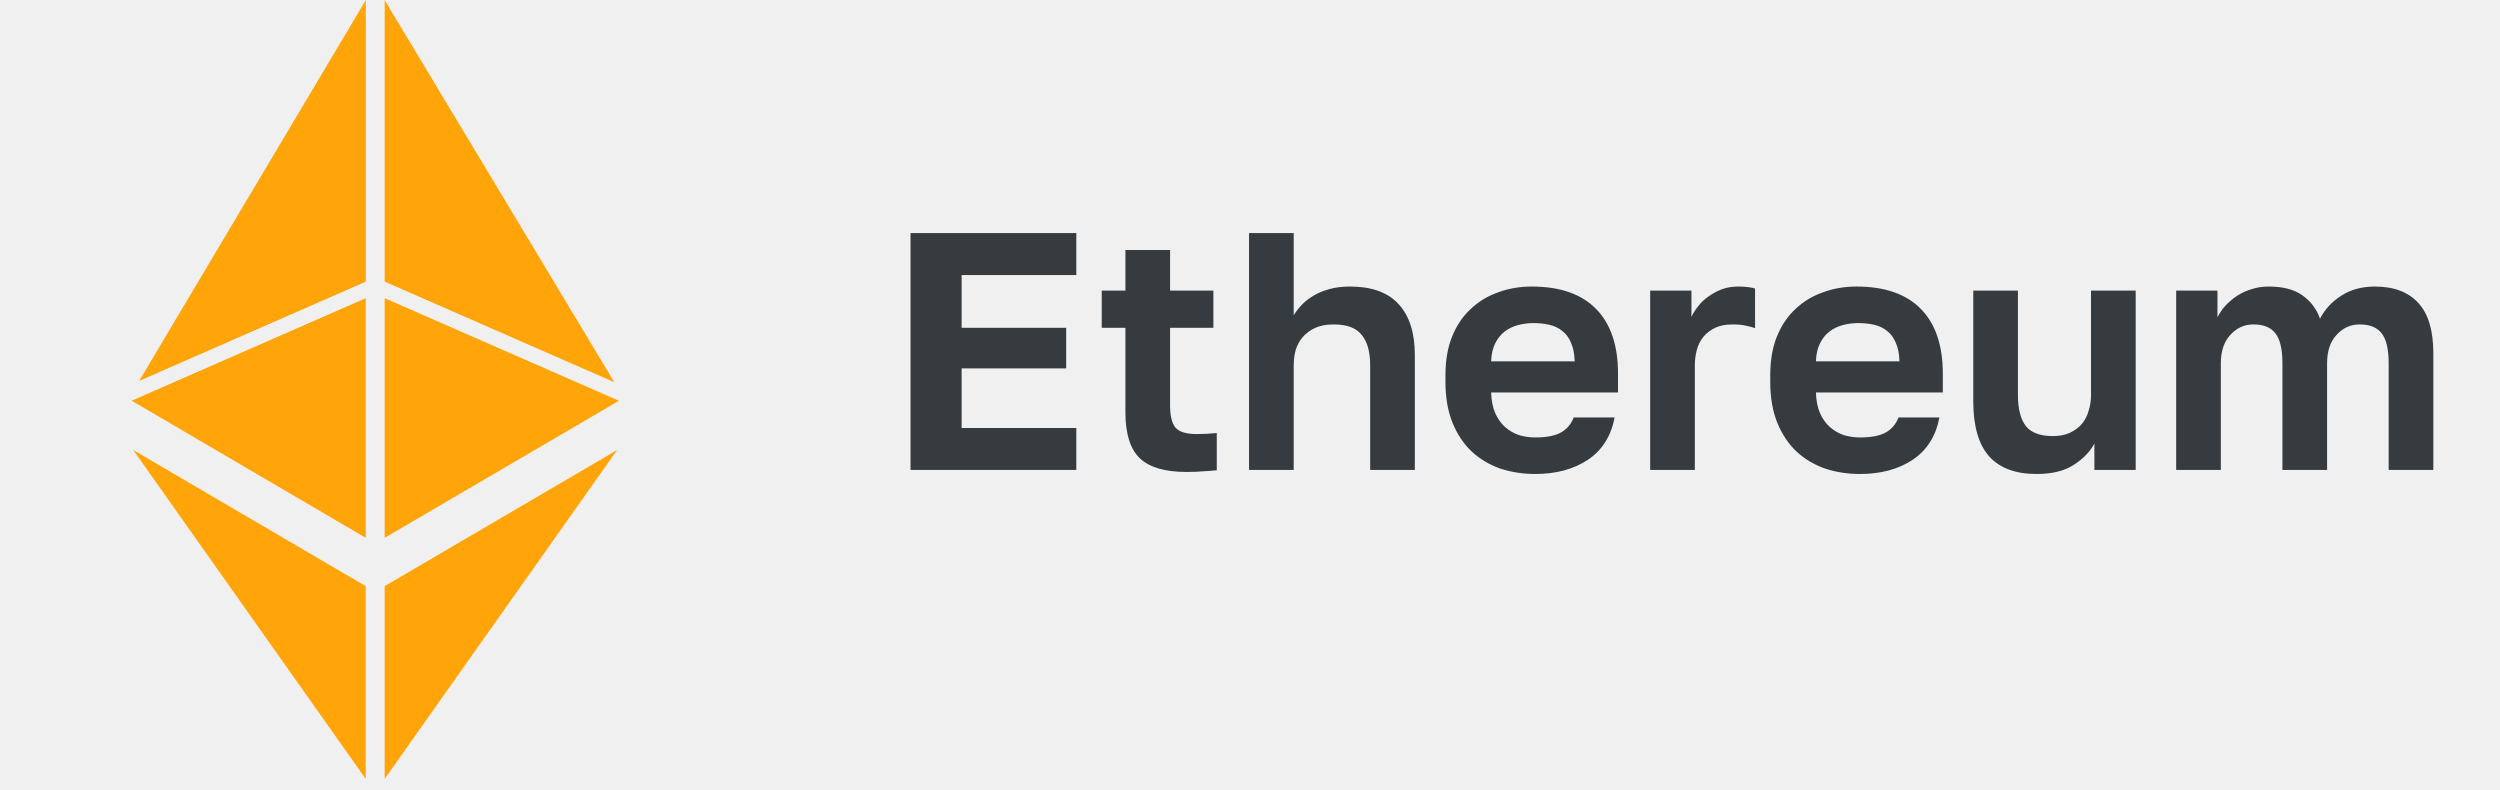
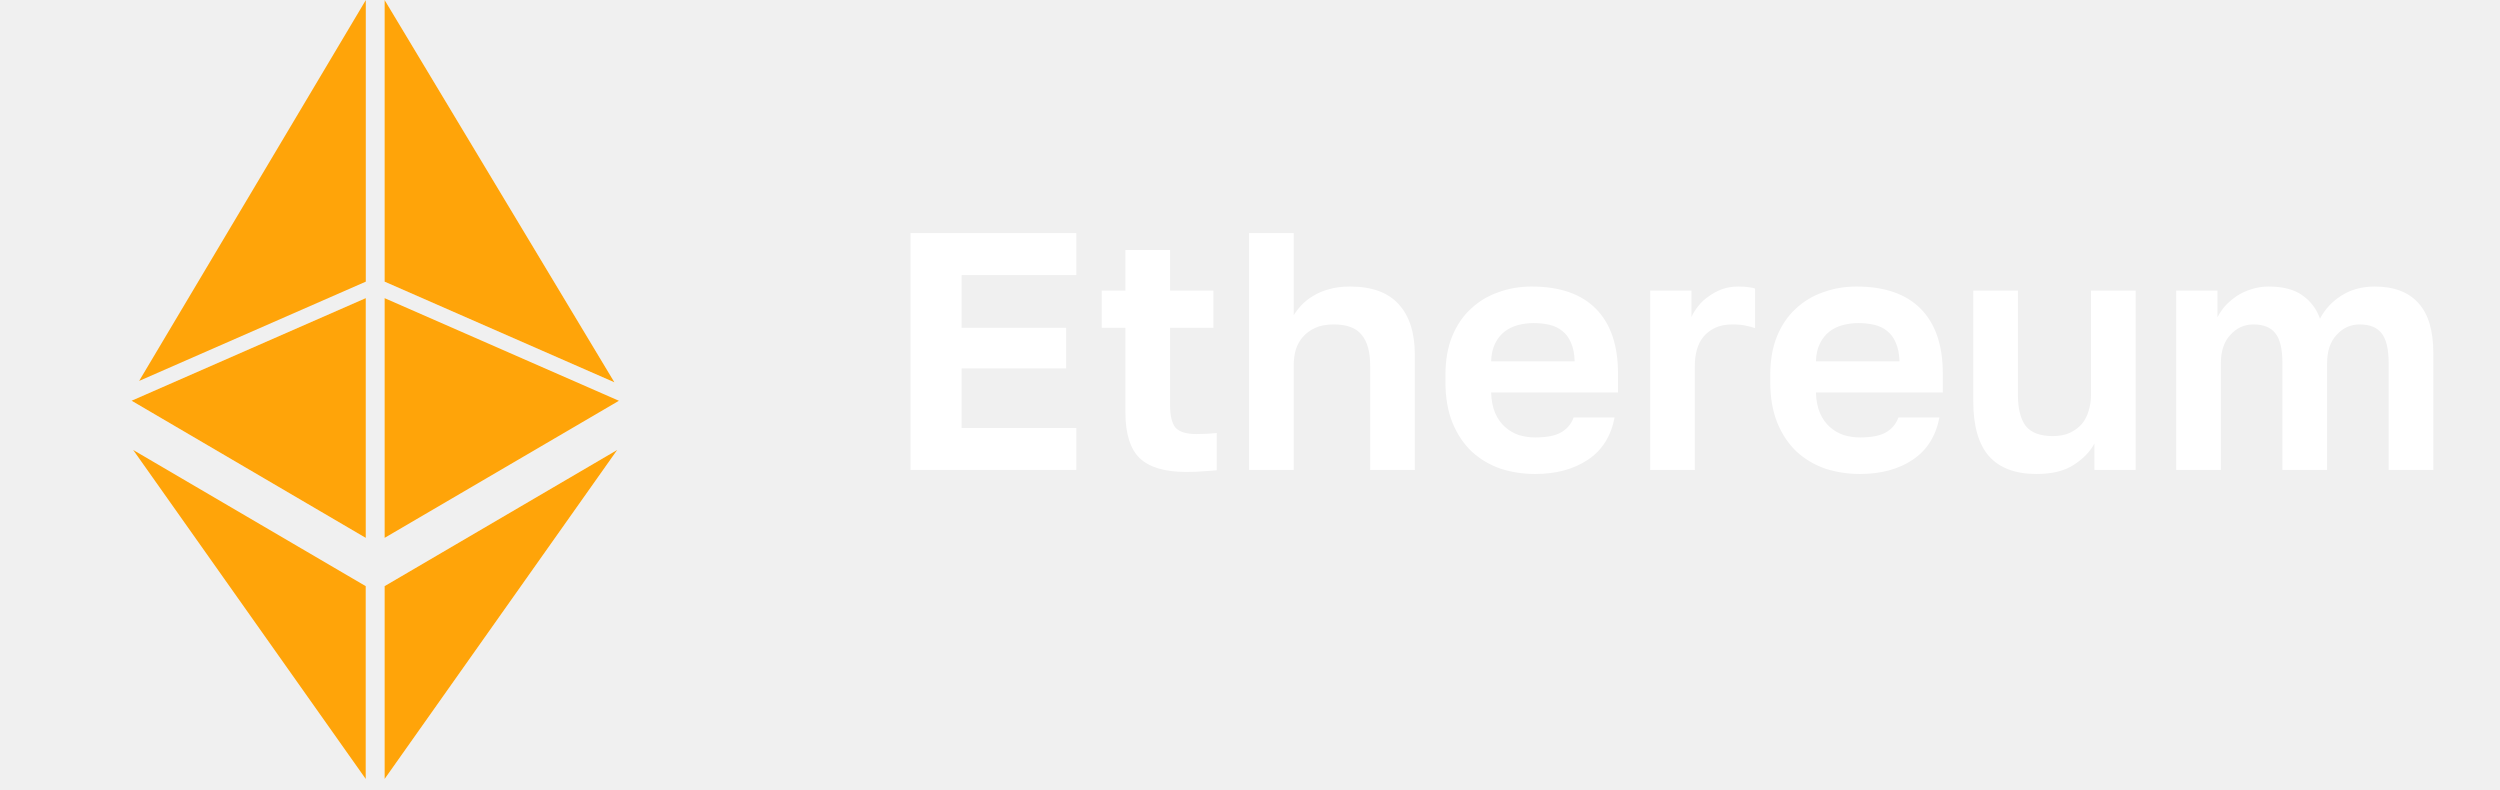
<svg xmlns="http://www.w3.org/2000/svg" width="133" height="42" viewBox="0 0 133 42" fill="none">
-   <path d="M48.44 12.4H57.26V14.632H51.158V17.44H56.72V19.6H51.158V22.768H57.26V25H48.44V12.4ZM63.112 25.108C61.984 25.108 61.162 24.868 60.646 24.388C60.13 23.896 59.872 23.08 59.872 21.94V17.44H58.612V15.46H59.872V13.3H62.248V15.46H64.552V17.44H62.248V21.58C62.248 22.12 62.344 22.51 62.536 22.75C62.74 22.978 63.112 23.092 63.652 23.092C64.012 23.092 64.372 23.074 64.732 23.038V25.018C64.504 25.042 64.264 25.06 64.012 25.072C63.772 25.096 63.472 25.108 63.112 25.108ZM66.449 12.4H68.825V16.774C68.933 16.594 69.071 16.414 69.239 16.234C69.407 16.054 69.611 15.892 69.851 15.748C70.103 15.592 70.385 15.472 70.697 15.388C71.021 15.292 71.393 15.244 71.813 15.244C72.977 15.244 73.841 15.556 74.405 16.18C74.981 16.804 75.269 17.704 75.269 18.88V25H72.893V19.438C72.893 18.718 72.743 18.178 72.443 17.818C72.155 17.446 71.657 17.26 70.949 17.26C70.565 17.26 70.241 17.32 69.977 17.44C69.713 17.56 69.491 17.722 69.311 17.926C69.143 18.118 69.017 18.346 68.933 18.61C68.861 18.874 68.825 19.15 68.825 19.438V25H66.449V12.4ZM81.668 25.216C81.02 25.216 80.402 25.12 79.814 24.928C79.238 24.724 78.734 24.424 78.302 24.028C77.87 23.62 77.528 23.11 77.276 22.498C77.024 21.874 76.898 21.148 76.898 20.32V19.96C76.898 19.168 77.018 18.478 77.258 17.89C77.498 17.302 77.828 16.816 78.248 16.432C78.668 16.036 79.154 15.742 79.706 15.55C80.258 15.346 80.852 15.244 81.488 15.244C82.988 15.244 84.128 15.64 84.908 16.432C85.688 17.224 86.078 18.37 86.078 19.87V20.878H79.328C79.34 21.298 79.412 21.664 79.544 21.976C79.676 22.276 79.85 22.522 80.066 22.714C80.282 22.906 80.528 23.05 80.804 23.146C81.092 23.23 81.38 23.272 81.668 23.272C82.28 23.272 82.742 23.182 83.054 23.002C83.366 22.822 83.588 22.558 83.72 22.21H85.898C85.706 23.206 85.232 23.956 84.476 24.46C83.72 24.964 82.784 25.216 81.668 25.216ZM81.578 17.188C81.302 17.188 81.026 17.224 80.75 17.296C80.486 17.368 80.252 17.482 80.048 17.638C79.844 17.794 79.676 18.004 79.544 18.268C79.412 18.532 79.34 18.85 79.328 19.222H83.774C83.762 18.826 83.696 18.496 83.576 18.232C83.468 17.968 83.312 17.758 83.108 17.602C82.916 17.446 82.688 17.338 82.424 17.278C82.16 17.218 81.878 17.188 81.578 17.188ZM87.789 15.46H89.985V16.864C90.069 16.672 90.189 16.48 90.345 16.288C90.501 16.084 90.687 15.91 90.903 15.766C91.119 15.61 91.353 15.484 91.605 15.388C91.869 15.292 92.157 15.244 92.469 15.244C92.697 15.244 92.889 15.256 93.045 15.28C93.213 15.304 93.321 15.328 93.369 15.352V17.458C93.249 17.41 93.093 17.368 92.901 17.332C92.721 17.284 92.475 17.26 92.163 17.26C91.803 17.26 91.497 17.32 91.245 17.44C90.993 17.56 90.783 17.722 90.615 17.926C90.459 18.118 90.345 18.346 90.273 18.61C90.201 18.874 90.165 19.15 90.165 19.438V25H87.789V15.46ZM98.947 25.216C98.299 25.216 97.681 25.12 97.093 24.928C96.517 24.724 96.013 24.424 95.581 24.028C95.149 23.62 94.807 23.11 94.555 22.498C94.303 21.874 94.177 21.148 94.177 20.32V19.96C94.177 19.168 94.297 18.478 94.537 17.89C94.777 17.302 95.107 16.816 95.527 16.432C95.947 16.036 96.433 15.742 96.985 15.55C97.537 15.346 98.131 15.244 98.767 15.244C100.267 15.244 101.407 15.64 102.187 16.432C102.967 17.224 103.357 18.37 103.357 19.87V20.878H96.607C96.619 21.298 96.691 21.664 96.823 21.976C96.955 22.276 97.129 22.522 97.345 22.714C97.561 22.906 97.807 23.05 98.083 23.146C98.371 23.23 98.659 23.272 98.947 23.272C99.559 23.272 100.021 23.182 100.333 23.002C100.645 22.822 100.867 22.558 100.999 22.21H103.177C102.985 23.206 102.511 23.956 101.755 24.46C100.999 24.964 100.063 25.216 98.947 25.216ZM98.857 17.188C98.581 17.188 98.305 17.224 98.029 17.296C97.765 17.368 97.531 17.482 97.327 17.638C97.123 17.794 96.955 18.004 96.823 18.268C96.691 18.532 96.619 18.85 96.607 19.222H101.053C101.041 18.826 100.975 18.496 100.855 18.232C100.747 17.968 100.591 17.758 100.387 17.602C100.195 17.446 99.967 17.338 99.703 17.278C99.439 17.218 99.157 17.188 98.857 17.188ZM108.344 25.216C107.228 25.216 106.388 24.904 105.824 24.28C105.26 23.644 104.978 22.666 104.978 21.346V15.46H107.354V21.022C107.354 21.742 107.492 22.288 107.768 22.66C108.056 23.02 108.536 23.2 109.208 23.2C109.568 23.2 109.874 23.14 110.126 23.02C110.378 22.9 110.588 22.744 110.756 22.552C110.924 22.348 111.044 22.114 111.116 21.85C111.2 21.586 111.242 21.31 111.242 21.022V15.46H113.618V25H111.422V23.596C111.194 24.028 110.828 24.406 110.324 24.73C109.832 25.054 109.172 25.216 108.344 25.216ZM115.773 15.46H117.969V16.882C118.077 16.666 118.215 16.462 118.383 16.27C118.563 16.078 118.767 15.904 118.995 15.748C119.235 15.592 119.493 15.472 119.769 15.388C120.057 15.292 120.363 15.244 120.687 15.244C121.455 15.244 122.055 15.4 122.487 15.712C122.931 16.024 123.243 16.438 123.423 16.954C123.687 16.45 124.065 16.042 124.557 15.73C125.061 15.406 125.655 15.244 126.339 15.244C127.359 15.244 128.133 15.538 128.661 16.126C129.189 16.702 129.453 17.59 129.453 18.79V25H127.077V19.33C127.077 18.574 126.951 18.04 126.699 17.728C126.459 17.416 126.069 17.26 125.529 17.26C125.049 17.26 124.641 17.446 124.305 17.818C123.969 18.178 123.801 18.682 123.801 19.33V25H121.425V19.33C121.425 18.574 121.299 18.04 121.047 17.728C120.807 17.416 120.417 17.26 119.877 17.26C119.397 17.26 118.989 17.446 118.653 17.818C118.317 18.178 118.149 18.682 118.149 19.33V25H115.773V15.46Z" fill="#363B40" />
+   <path d="M48.44 12.4H57.26V14.632H51.158V17.44H56.72V19.6H51.158V22.768H57.26V25H48.44V12.4ZM63.112 25.108C61.984 25.108 61.162 24.868 60.646 24.388C60.13 23.896 59.872 23.08 59.872 21.94V17.44H58.612V15.46H59.872V13.3H62.248V15.46H64.552V17.44H62.248V21.58C62.248 22.12 62.344 22.51 62.536 22.75C62.74 22.978 63.112 23.092 63.652 23.092C64.012 23.092 64.372 23.074 64.732 23.038V25.018C64.504 25.042 64.264 25.06 64.012 25.072C63.772 25.096 63.472 25.108 63.112 25.108ZM66.449 12.4H68.825V16.774C68.933 16.594 69.071 16.414 69.239 16.234C69.407 16.054 69.611 15.892 69.851 15.748C70.103 15.592 70.385 15.472 70.697 15.388C71.021 15.292 71.393 15.244 71.813 15.244C72.977 15.244 73.841 15.556 74.405 16.18C74.981 16.804 75.269 17.704 75.269 18.88V25H72.893V19.438C72.893 18.718 72.743 18.178 72.443 17.818C72.155 17.446 71.657 17.26 70.949 17.26C70.565 17.26 70.241 17.32 69.977 17.44C69.713 17.56 69.491 17.722 69.311 17.926C69.143 18.118 69.017 18.346 68.933 18.61C68.861 18.874 68.825 19.15 68.825 19.438V25H66.449V12.4ZM81.668 25.216C81.019 25.216 80.401 25.12 79.814 24.928C79.237 24.724 78.734 24.424 78.302 24.028C77.87 23.62 77.528 23.11 77.275 22.498C77.023 21.874 76.897 21.148 76.897 20.32V19.96C76.897 19.168 77.017 18.478 77.257 17.89C77.498 17.302 77.828 16.816 78.248 16.432C78.668 16.036 79.153 15.742 79.706 15.55C80.257 15.346 80.852 15.244 81.487 15.244C82.987 15.244 84.127 15.64 84.907 16.432C85.688 17.224 86.078 18.37 86.078 19.87V20.878H79.328C79.34 21.298 79.412 21.664 79.543 21.976C79.675 22.276 79.85 22.522 80.066 22.714C80.281 22.906 80.528 23.05 80.803 23.146C81.091 23.23 81.379 23.272 81.668 23.272C82.279 23.272 82.742 23.182 83.053 23.002C83.365 22.822 83.588 22.558 83.719 22.21H85.897C85.706 23.206 85.231 23.956 84.475 24.46C83.719 24.964 82.784 25.216 81.668 25.216ZM81.578 17.188C81.302 17.188 81.025 17.224 80.749 17.296C80.486 17.368 80.251 17.482 80.047 17.638C79.844 17.794 79.675 18.004 79.543 18.268C79.412 18.532 79.34 18.85 79.328 19.222H83.773C83.761 18.826 83.695 18.496 83.576 18.232C83.468 17.968 83.311 17.758 83.108 17.602C82.915 17.446 82.688 17.338 82.424 17.278C82.159 17.218 81.877 17.188 81.578 17.188ZM87.789 15.46H89.985V16.864C90.069 16.672 90.189 16.48 90.345 16.288C90.501 16.084 90.687 15.91 90.903 15.766C91.119 15.61 91.353 15.484 91.605 15.388C91.869 15.292 92.157 15.244 92.469 15.244C92.697 15.244 92.889 15.256 93.045 15.28C93.213 15.304 93.321 15.328 93.369 15.352V17.458C93.249 17.41 93.093 17.368 92.901 17.332C92.721 17.284 92.475 17.26 92.163 17.26C91.803 17.26 91.497 17.32 91.245 17.44C90.993 17.56 90.783 17.722 90.615 17.926C90.459 18.118 90.345 18.346 90.273 18.61C90.201 18.874 90.165 19.15 90.165 19.438V25H87.789V15.46ZM98.947 25.216C98.299 25.216 97.681 25.12 97.093 24.928C96.517 24.724 96.013 24.424 95.581 24.028C95.149 23.62 94.807 23.11 94.555 22.498C94.303 21.874 94.177 21.148 94.177 20.32V19.96C94.177 19.168 94.297 18.478 94.537 17.89C94.777 17.302 95.107 16.816 95.527 16.432C95.947 16.036 96.433 15.742 96.985 15.55C97.537 15.346 98.131 15.244 98.767 15.244C100.267 15.244 101.407 15.64 102.187 16.432C102.967 17.224 103.357 18.37 103.357 19.87V20.878H96.607C96.619 21.298 96.691 21.664 96.823 21.976C96.955 22.276 97.129 22.522 97.345 22.714C97.561 22.906 97.807 23.05 98.083 23.146C98.371 23.23 98.659 23.272 98.947 23.272C99.559 23.272 100.021 23.182 100.333 23.002C100.645 22.822 100.867 22.558 100.999 22.21H103.177C102.985 23.206 102.511 23.956 101.755 24.46C100.999 24.964 100.063 25.216 98.947 25.216ZM98.857 17.188C98.581 17.188 98.305 17.224 98.029 17.296C97.765 17.368 97.531 17.482 97.327 17.638C97.123 17.794 96.955 18.004 96.823 18.268C96.691 18.532 96.619 18.85 96.607 19.222H101.053C101.041 18.826 100.975 18.496 100.855 18.232C100.747 17.968 100.591 17.758 100.387 17.602C100.195 17.446 99.967 17.338 99.703 17.278C99.439 17.218 99.157 17.188 98.857 17.188ZM108.344 25.216C107.228 25.216 106.388 24.904 105.824 24.28C105.26 23.644 104.978 22.666 104.978 21.346V15.46H107.354V21.022C107.354 21.742 107.492 22.288 107.768 22.66C108.056 23.02 108.536 23.2 109.208 23.2C109.568 23.2 109.874 23.14 110.126 23.02C110.378 22.9 110.588 22.744 110.756 22.552C110.924 22.348 111.044 22.114 111.116 21.85C111.2 21.586 111.242 21.31 111.242 21.022V15.46H113.618V25H111.422V23.596C111.194 24.028 110.828 24.406 110.324 24.73C109.832 25.054 109.172 25.216 108.344 25.216ZM115.773 15.46H117.969V16.882C118.077 16.666 118.215 16.462 118.383 16.27C118.563 16.078 118.767 15.904 118.995 15.748C119.235 15.592 119.493 15.472 119.769 15.388C120.057 15.292 120.363 15.244 120.687 15.244C121.455 15.244 122.055 15.4 122.487 15.712C122.931 16.024 123.243 16.438 123.423 16.954C123.687 16.45 124.065 16.042 124.557 15.73C125.061 15.406 125.655 15.244 126.339 15.244C127.359 15.244 128.133 15.538 128.661 16.126C129.189 16.702 129.453 17.59 129.453 18.79V25H127.077V19.33C127.077 18.574 126.951 18.04 126.699 17.728C126.459 17.416 126.069 17.26 125.529 17.26C125.049 17.26 124.641 17.446 124.305 17.818C123.969 18.178 123.801 18.682 123.801 19.33V25H121.425V19.33C121.425 18.574 121.299 18.04 121.047 17.728C120.807 17.416 120.417 17.26 119.877 17.26C119.397 17.26 118.989 17.446 118.653 17.818C118.317 18.178 118.149 18.682 118.149 19.33V25H115.773V15.46Z" fill="white" />
  <path d="M19.459 28.616V15.86L7 21.318L19.459 28.616Z" fill="white" />
  <path d="M19.459 28.616V15.86L7 21.318L19.459 28.616Z" fill="#FFA409" />
  <path d="M19.46 14.984V0.006L7.402 20.265L19.46 14.984Z" fill="#FFA409" />
  <path d="M20.461 0V14.984L32.688 20.34L20.461 0Z" fill="white" />
  <path d="M20.461 0V14.984L32.688 20.34L20.461 0Z" fill="#FFA409" />
  <path d="M20.461 15.86V28.616L32.929 21.321L20.461 15.86Z" fill="white" />
  <path d="M20.461 15.86V28.616L32.929 21.321L20.461 15.86Z" fill="#FFA409" />
  <path d="M19.457 41.442V31.182L7.082 23.936L19.457 41.442Z" fill="white" />
  <path d="M19.457 41.442V31.182L7.082 23.936L19.457 41.442Z" fill="#FFA409" />
  <path d="M20.461 41.442L32.836 23.936L20.461 31.182V41.442Z" fill="white" />
  <path d="M20.461 41.442L32.836 23.936L20.461 31.182V41.442Z" fill="#FFA409" />
</svg>
